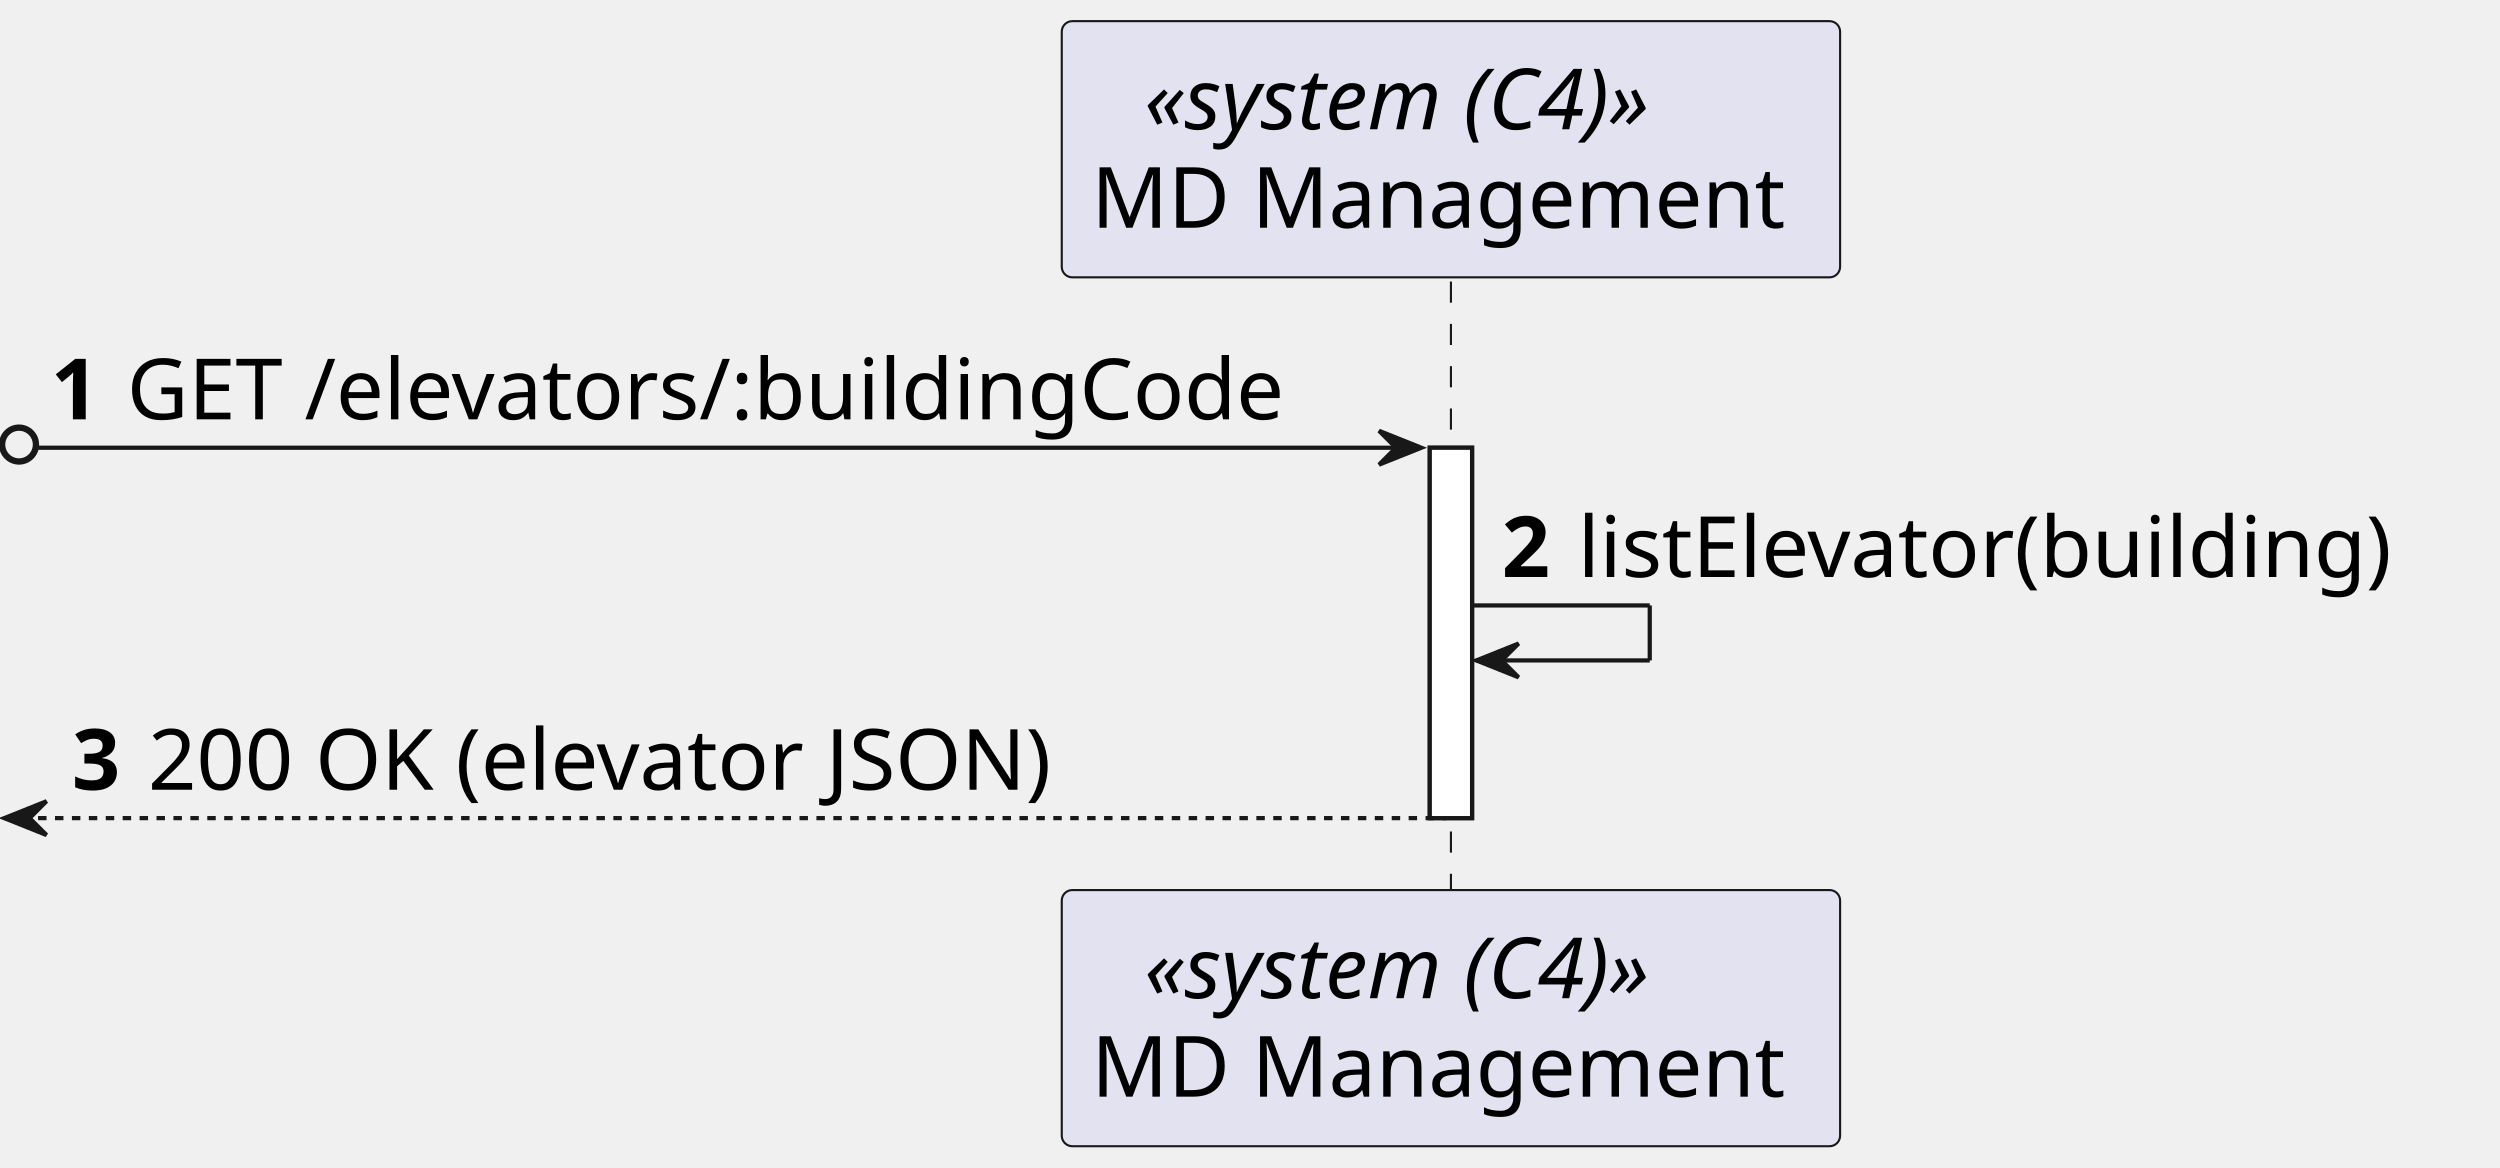
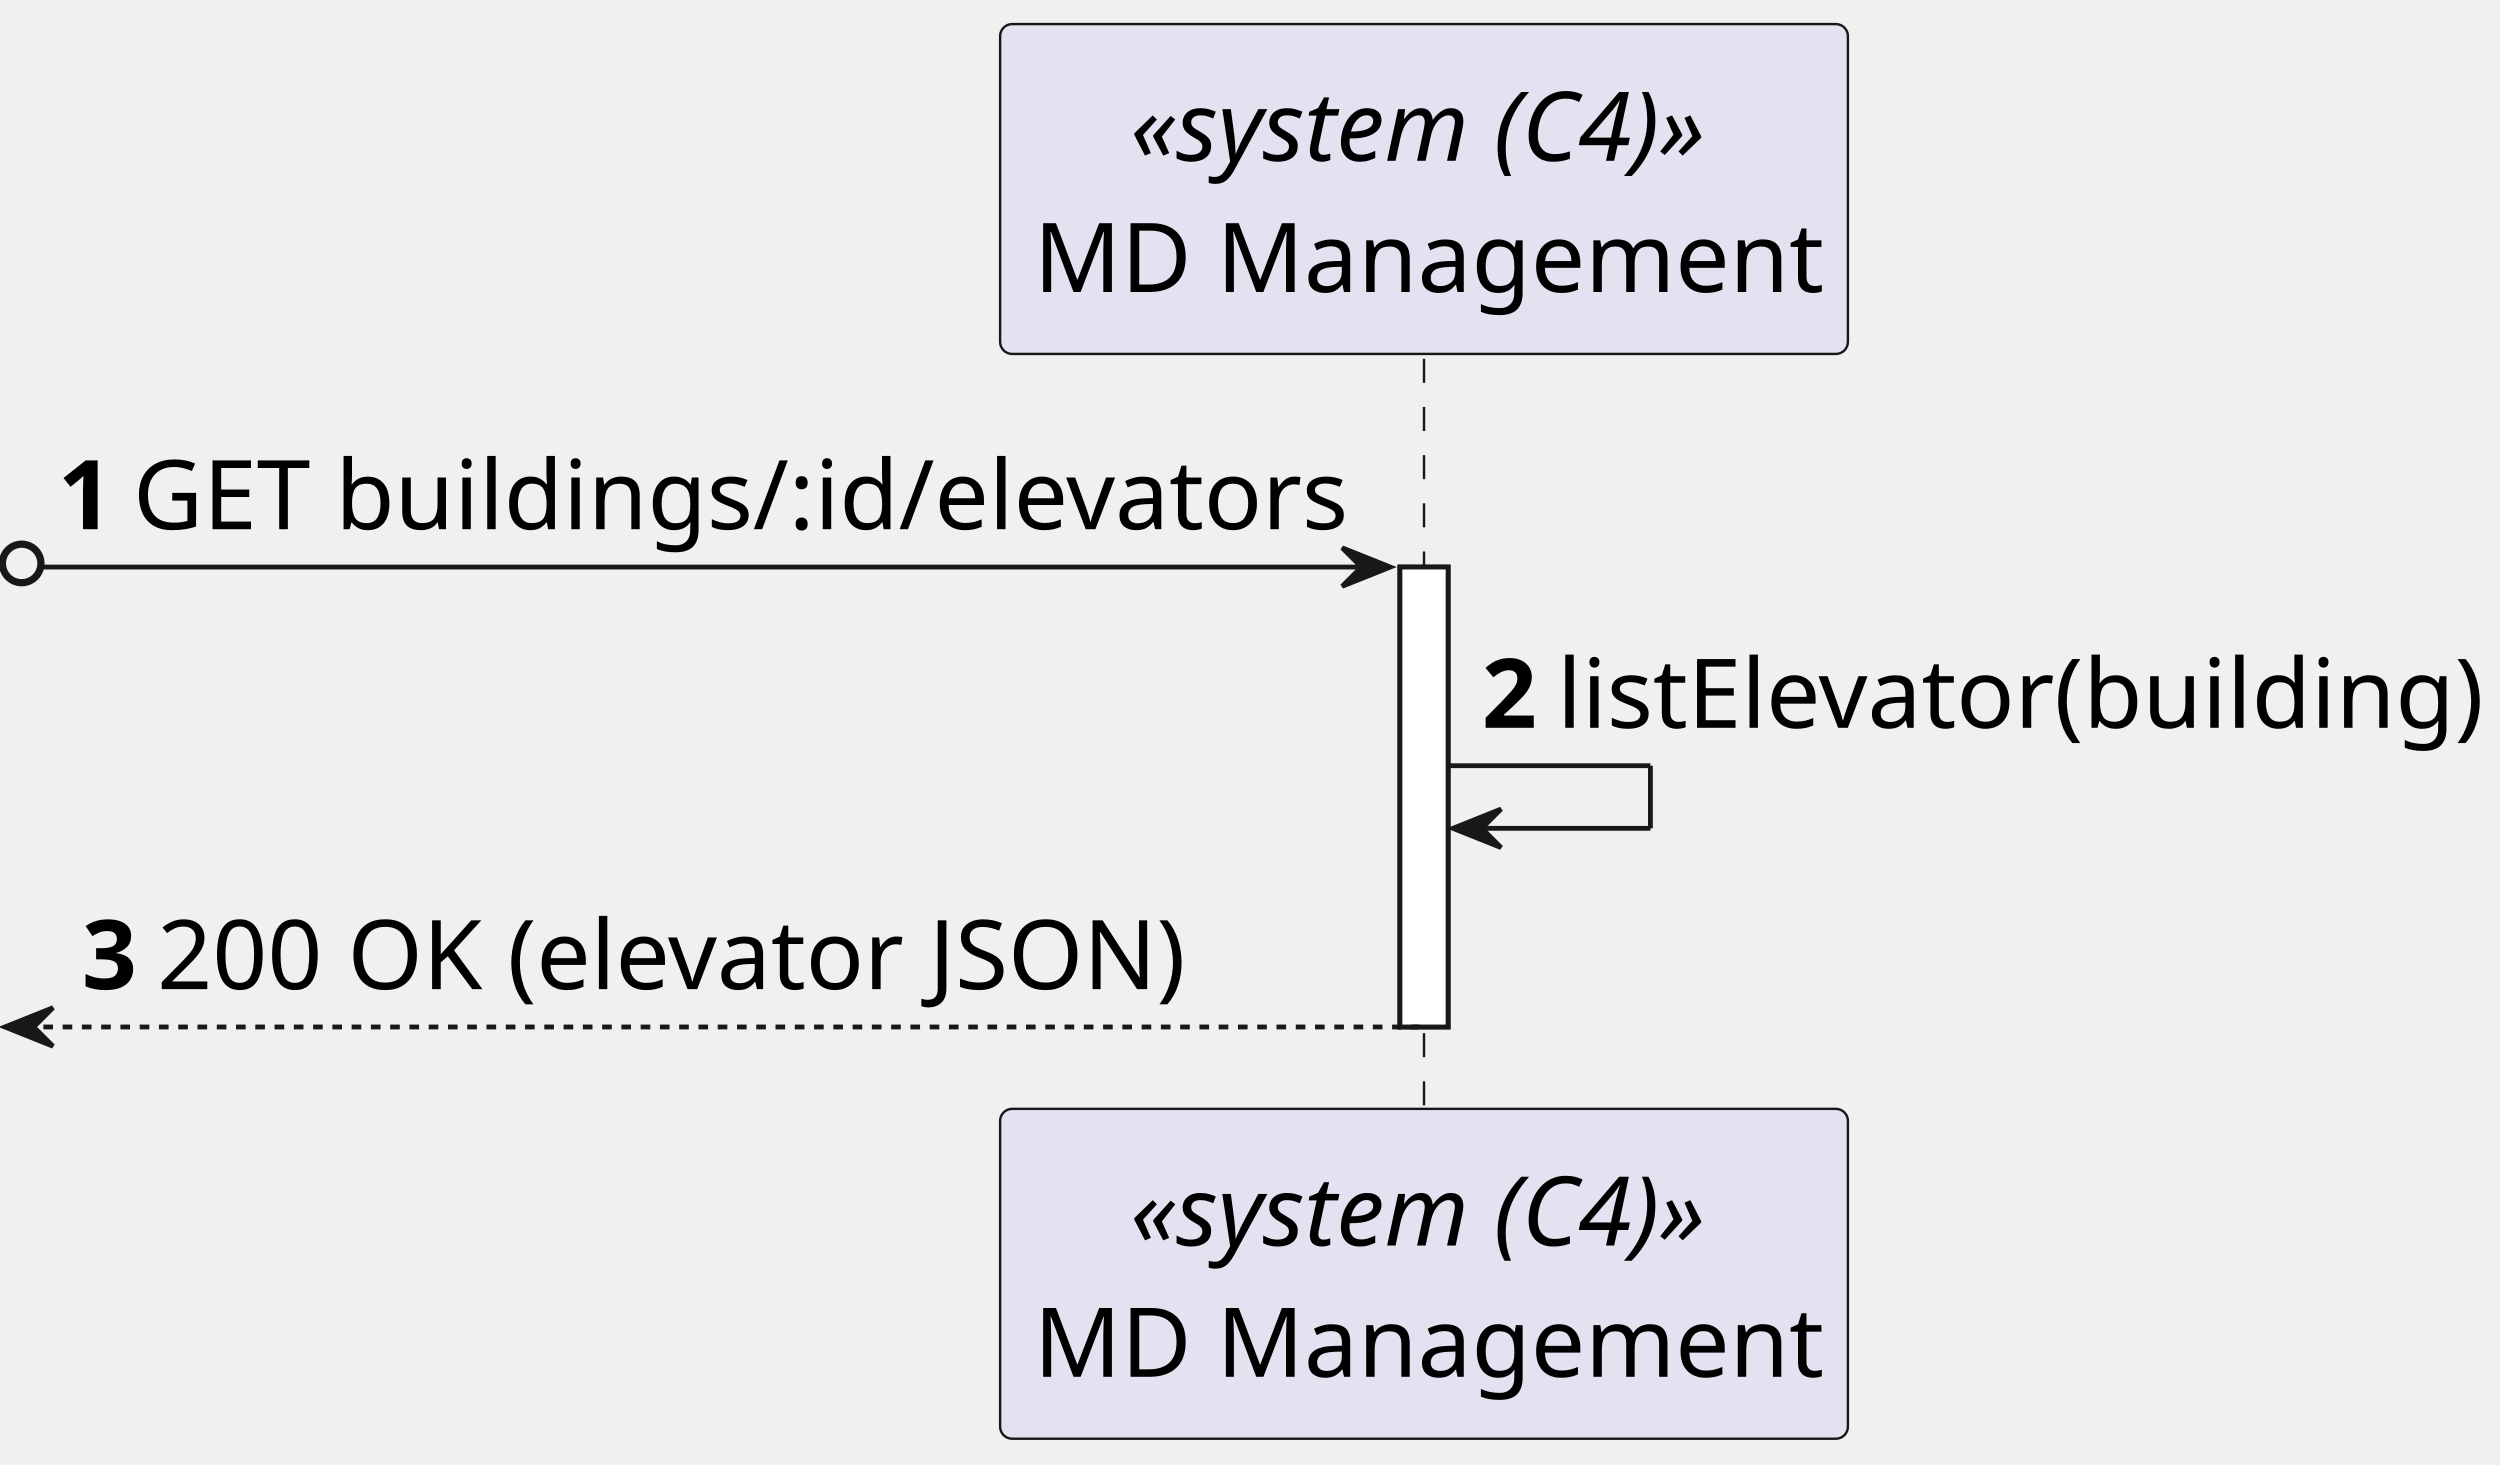
- <svg xmlns="http://www.w3.org/2000/svg" contentStyleType="text/css" height="276px" preserveAspectRatio="none" style="width:591px;height:276px;background:#FFFFFF;" version="1.1" viewBox="0 0 591 276" width="591px" zoomAndPan="magnify">
+ <svg xmlns="http://www.w3.org/2000/svg" contentStyleType="text/css" height="304px" preserveAspectRatio="none" style="width:519px;height:304px;background:#FFFFFF;" version="1.1" viewBox="0 0 519 304" width="519px" zoomAndPan="magnify">
  <defs />
  <g>
-     <rect fill="#FFFFFF" height="87.562" style="stroke:#181818;stroke-width:1.0;" width="10" x="338" y="105.844" />
-     <line style="stroke:#181818;stroke-width:0.5;stroke-dasharray:5.0,5.0;" x1="343" x2="343" y1="66.562" y2="211.406" />
-     <rect fill="#E2E2F0" height="60.562" rx="2.5" ry="2.5" style="stroke:#181818;stroke-width:0.5;" width="184" x="251" y="5" />
-     <text fill="#000000" font-family="sans-serif" font-size="20" font-style="italic" lengthAdjust="spacing" textLength="145" x="270.5" y="30.564">«system (C4)»</text>
-     <text fill="#000000" font-family="sans-serif" font-size="20" lengthAdjust="spacing" textLength="170" x="258" y="53.846">MD Management</text>
-     <rect fill="#E2E2F0" height="60.562" rx="2.5" ry="2.5" style="stroke:#181818;stroke-width:0.5;" width="184" x="251" y="210.406" />
-     <text fill="#000000" font-family="sans-serif" font-size="20" font-style="italic" lengthAdjust="spacing" textLength="145" x="270.5" y="235.971">«system (C4)»</text>
-     <text fill="#000000" font-family="sans-serif" font-size="20" lengthAdjust="spacing" textLength="170" x="258" y="259.252">MD Management</text>
-     <rect fill="#FFFFFF" height="87.562" style="stroke:#181818;stroke-width:1.0;" width="10" x="338" y="105.844" />
-     <ellipse cx="4.5" cy="105.094" fill="none" rx="4" ry="4" style="stroke:#181818;stroke-width:1.5;" />
-     <polygon fill="#181818" points="326,101.844,336,105.844,326,109.844,330,105.844" style="stroke:#181818;stroke-width:1.0;" />
-     <line style="stroke:#181818;stroke-width:1.0;" x1="9" x2="332" y1="105.844" y2="105.844" />
-     <text fill="#000000" font-family="sans-serif" font-size="20" font-weight="bold" lengthAdjust="spacing" textLength="14" x="12" y="99.127">1</text>
-     <text fill="#000000" font-family="sans-serif" font-size="20" lengthAdjust="spacing" textLength="293" x="30" y="99.127">GET /elevators/:buildingCode</text>
-     <line style="stroke:#181818;stroke-width:1.0;" x1="348" x2="390" y1="143.125" y2="143.125" />
-     <line style="stroke:#181818;stroke-width:1.0;" x1="390" x2="390" y1="143.125" y2="156.125" />
-     <line style="stroke:#181818;stroke-width:1.0;" x1="349" x2="390" y1="156.125" y2="156.125" />
-     <polygon fill="#181818" points="359,152.125,349,156.125,359,160.125,355,156.125" style="stroke:#181818;stroke-width:1.0;" />
-     <text fill="#000000" font-family="sans-serif" font-size="20" font-weight="bold" lengthAdjust="spacing" textLength="14" x="355" y="136.408">2</text>
-     <text fill="#000000" font-family="sans-serif" font-size="20" lengthAdjust="spacing" textLength="211" x="373" y="136.408">listElevator(building)</text>
-     <polygon fill="#181818" points="11,189.406,1,193.406,11,197.406,7,193.406" style="stroke:#181818;stroke-width:1.0;" />
-     <line style="stroke:#181818;stroke-width:1.0;stroke-dasharray:2.0,2.0;" x1="5" x2="342" y1="193.406" y2="193.406" />
-     <text fill="#000000" font-family="sans-serif" font-size="20" font-weight="bold" lengthAdjust="spacing" textLength="14" x="17" y="186.69">3</text>
-     <text fill="#000000" font-family="sans-serif" font-size="20" lengthAdjust="spacing" textLength="233" x="35" y="186.69">200 OK (elevator JSON)</text>
+     <rect fill="#FFFFFF" height="95.48" style="stroke:#181818;stroke-width:1.0;" width="10" x="290.625" y="117.72" />
+     <line style="stroke:#181818;stroke-width:0.5;stroke-dasharray:5.0,5.0;" x1="295.625" x2="295.625" y1="74.48" y2="231.2" />
+     <rect fill="#E2E2F0" height="68.48" rx="2.5" ry="2.5" style="stroke:#181818;stroke-width:0.5;" width="176" x="207.625" y="5" />
+     <text fill="#000000" font-family="sans-serif" font-size="20" font-style="italic" lengthAdjust="spacing" textLength="122" x="234.625" y="33.38">«system (C4)»</text>
+     <text fill="#000000" font-family="sans-serif" font-size="20" lengthAdjust="spacing" textLength="162" x="214.625" y="60.62">MD Management</text>
+     <rect fill="#E2E2F0" height="68.48" rx="2.5" ry="2.5" style="stroke:#181818;stroke-width:0.5;" width="176" x="207.625" y="230.2" />
+     <text fill="#000000" font-family="sans-serif" font-size="20" font-style="italic" lengthAdjust="spacing" textLength="122" x="234.625" y="258.58">«system (C4)»</text>
+     <text fill="#000000" font-family="sans-serif" font-size="20" lengthAdjust="spacing" textLength="162" x="214.625" y="285.82">MD Management</text>
+     <rect fill="#FFFFFF" height="95.48" style="stroke:#181818;stroke-width:1.0;" width="10" x="290.625" y="117.72" />
+     <ellipse cx="4.5" cy="116.97" fill="none" rx="4" ry="4" style="stroke:#181818;stroke-width:1.5;" />
+     <polygon fill="#181818" points="278.625,113.72,288.625,117.72,278.625,121.72,282.625,117.72" style="stroke:#181818;stroke-width:1.0;" />
+     <line style="stroke:#181818;stroke-width:1.0;" x1="9" x2="284.625" y1="117.72" y2="117.72" />
+     <text fill="#000000" font-family="sans-serif" font-size="20" font-weight="bold" lengthAdjust="spacing" textLength="11.625" x="12" y="109.86">1</text>
+     <text fill="#000000" font-family="sans-serif" font-size="20" lengthAdjust="spacing" textLength="248" x="27.625" y="109.86">GET buildings/:id/elevators</text>
+     <line style="stroke:#181818;stroke-width:1.0;" x1="300.625" x2="342.625" y1="158.96" y2="158.96" />
+     <line style="stroke:#181818;stroke-width:1.0;" x1="342.625" x2="342.625" y1="158.96" y2="171.96" />
+     <line style="stroke:#181818;stroke-width:1.0;" x1="301.625" x2="342.625" y1="171.96" y2="171.96" />
+     <polygon fill="#181818" points="311.625,167.96,301.625,171.96,311.625,175.96,307.625,171.96" style="stroke:#181818;stroke-width:1.0;" />
+     <text fill="#000000" font-family="sans-serif" font-size="20" font-weight="bold" lengthAdjust="spacing" textLength="11.625" x="307.625" y="151.1">2</text>
+     <text fill="#000000" font-family="sans-serif" font-size="20" lengthAdjust="spacing" textLength="189" x="323.25" y="151.1">listElevator(building)</text>
+     <polygon fill="#181818" points="11,209.2,1,213.2,11,217.2,7,213.2" style="stroke:#181818;stroke-width:1.0;" />
+     <line style="stroke:#181818;stroke-width:1.0;stroke-dasharray:2.0,2.0;" x1="5" x2="294.625" y1="213.2" y2="213.2" />
+     <text fill="#000000" font-family="sans-serif" font-size="20" font-weight="bold" lengthAdjust="spacing" textLength="11.625" x="17" y="205.34">3</text>
+     <text fill="#000000" font-family="sans-serif" font-size="20" lengthAdjust="spacing" textLength="210" x="32.625" y="205.34">200 OK (elevator JSON)</text>
  </g>
</svg>
